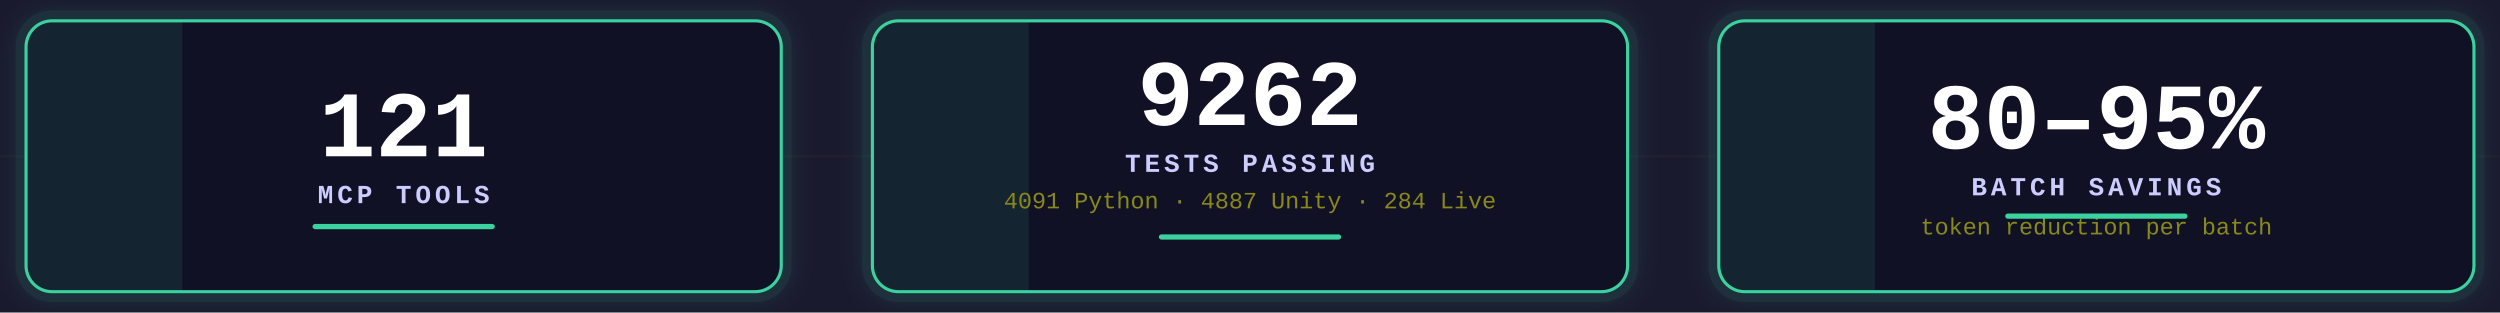
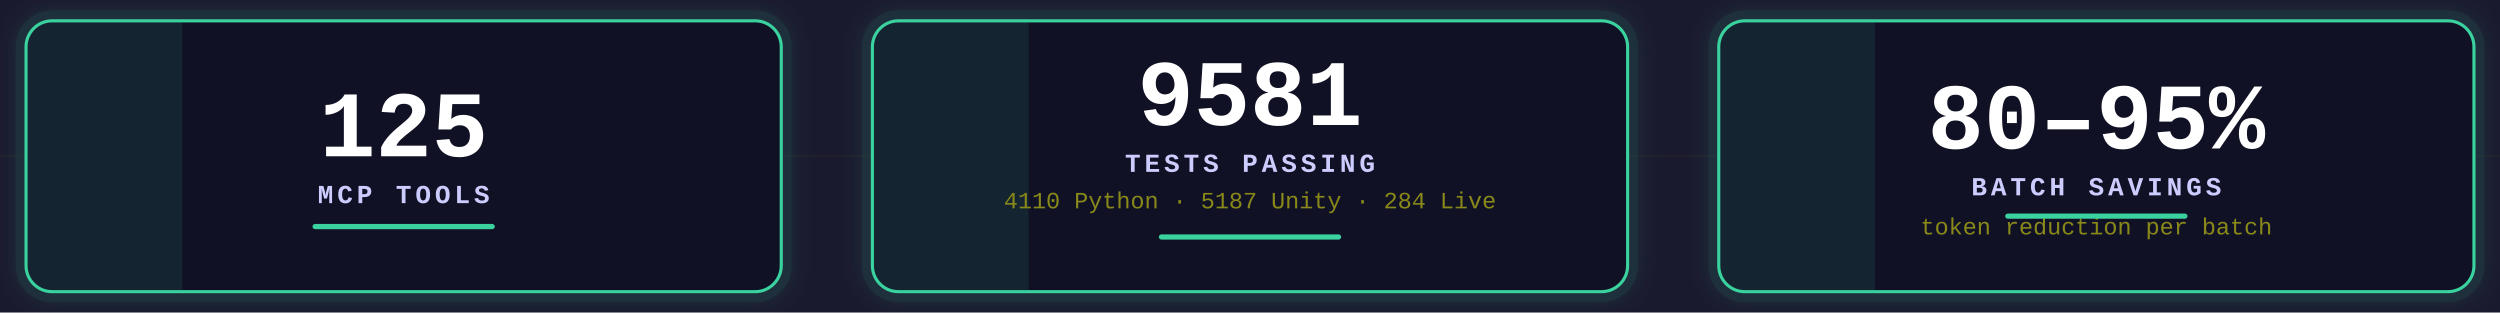
- <svg xmlns="http://www.w3.org/2000/svg" viewBox="0 0 960 120" width="960" height="120" role="img" aria-label="Unity MCP stats: 121 MCP tools, 9262 Tests (4091 Python + 4887 Unity + 284 Live), 80-95% Batch Savings">
+ <svg xmlns="http://www.w3.org/2000/svg" viewBox="0 0 960 120" width="960" height="120" role="img" aria-label="Unity MCP stats: 125 MCP tools, 9581 Tests (4110 Python + 5187 Unity + 284 Live), 80-95% Batch Savings">
  <defs>
    <filter id="sg" x="-25%" y="-30%" width="150%" height="160%">
      <feGaussianBlur stdDeviation="4" result="b" />
      <feMerge>
        <feMergeNode in="b" />
        <feMergeNode in="SourceGraphic" />
      </feMerge>
    </filter>
    <clipPath id="c1">
      <rect x="10" y="8" width="290" height="104" rx="10" />
    </clipPath>
    <clipPath id="c2">
      <rect x="335" y="8" width="290" height="104" rx="10" />
    </clipPath>
    <clipPath id="c3">
      <rect x="660" y="8" width="290" height="104" rx="10" />
    </clipPath>
  </defs>
  <rect width="960" height="120" fill="#1a1a2e" />
  <line x1="0" y1="60" x2="960" y2="60" stroke="#888919" stroke-opacity="0.05" stroke-width="1" />
  <rect x="10" y="8" width="290" height="104" rx="10" fill="none" stroke="#3ad29f" stroke-width="8" opacity="0.12" filter="url(#sg)">
    <animate attributeName="opacity" values="0.25;0.7;0.25" dur="3s" repeatCount="indefinite" begin="0s" />
  </rect>
  <rect x="10" y="8" width="290" height="104" rx="10" fill="#111125" />
  <rect x="10" y="8" width="290" height="104" rx="10" fill="none" stroke="#3ad29f" stroke-width="1.2" />
  <g clip-path="url(#c1)">
    <rect x="10" y="8" width="60" height="104" fill="#3ad29f" fill-opacity="0.10">
      <animateTransform attributeName="transform" type="translate" values="-100,0;400,0" dur="3s" repeatCount="indefinite" begin="0s" />
    </rect>
  </g>
-   <text x="155" y="60" text-anchor="middle" font-family="ui-monospace,SFMono-Regular,'SF Mono',Menlo,Consolas,'Liberation Mono',monospace" font-size="36" font-weight="700" fill="#ffffff">121</text>
+   <text x="155" y="60" text-anchor="middle" font-family="ui-monospace,SFMono-Regular,'SF Mono',Menlo,Consolas,'Liberation Mono',monospace" font-size="36" font-weight="700" fill="#ffffff">125</text>
  <text x="155" y="78" text-anchor="middle" font-family="ui-monospace,SFMono-Regular,'SF Mono',Menlo,Consolas,'Liberation Mono',monospace" font-size="10" font-weight="700" fill="#ccccff" letter-spacing="1.5">MCP TOOLS</text>
  <rect x="120" y="86" width="70" height="2" rx="1" fill="#3ad29f">
    <animate attributeName="opacity" values="0.6;1;0.6" dur="2s" repeatCount="indefinite" begin="0s" />
  </rect>
  <rect x="335" y="8" width="290" height="104" rx="10" fill="none" stroke="#3ad29f" stroke-width="8" opacity="0.12" filter="url(#sg)">
    <animate attributeName="opacity" values="0.25;0.7;0.25" dur="3s" repeatCount="indefinite" begin="0.6s" />
  </rect>
  <rect x="335" y="8" width="290" height="104" rx="10" fill="#111125" />
  <rect x="335" y="8" width="290" height="104" rx="10" fill="none" stroke="#3ad29f" stroke-width="1.2" />
  <g clip-path="url(#c2)">
    <rect x="335" y="8" width="60" height="104" fill="#3ad29f" fill-opacity="0.10">
      <animateTransform attributeName="transform" type="translate" values="-100,0;400,0" dur="3s" repeatCount="indefinite" begin="0.5s" />
    </rect>
  </g>
-   <text x="480" y="48" text-anchor="middle" font-family="ui-monospace,SFMono-Regular,'SF Mono',Menlo,Consolas,'Liberation Mono',monospace" font-size="36" font-weight="700" fill="#ffffff">9262</text>
+   <text x="480" y="48" text-anchor="middle" font-family="ui-monospace,SFMono-Regular,'SF Mono',Menlo,Consolas,'Liberation Mono',monospace" font-size="36" font-weight="700" fill="#ffffff">9581</text>
  <text x="480" y="66" text-anchor="middle" font-family="ui-monospace,SFMono-Regular,'SF Mono',Menlo,Consolas,'Liberation Mono',monospace" font-size="10" font-weight="700" fill="#ccccff" letter-spacing="1.5">TESTS PASSING</text>
-   <text x="480" y="80" text-anchor="middle" font-family="ui-monospace,SFMono-Regular,'SF Mono',Menlo,Consolas,'Liberation Mono',monospace" font-size="9" fill="#888919">4091 Python · 4887 Unity · 284 Live</text>
+   <text x="480" y="80" text-anchor="middle" font-family="ui-monospace,SFMono-Regular,'SF Mono',Menlo,Consolas,'Liberation Mono',monospace" font-size="9" fill="#888919">4110 Python · 5187 Unity · 284 Live</text>
  <rect x="445" y="90" width="70" height="2" rx="1" fill="#3ad29f">
    <animate attributeName="opacity" values="0.6;1;0.6" dur="2s" repeatCount="indefinite" begin="0.4s" />
  </rect>
  <rect x="660" y="8" width="290" height="104" rx="10" fill="none" stroke="#3ad29f" stroke-width="8" opacity="0.12" filter="url(#sg)">
    <animate attributeName="opacity" values="0.25;0.7;0.25" dur="3s" repeatCount="indefinite" begin="1.2s" />
  </rect>
  <rect x="660" y="8" width="290" height="104" rx="10" fill="#111125" />
  <rect x="660" y="8" width="290" height="104" rx="10" fill="none" stroke="#3ad29f" stroke-width="1.2" />
  <g clip-path="url(#c3)">
    <rect x="660" y="8" width="60" height="104" fill="#3ad29f" fill-opacity="0.10">
      <animateTransform attributeName="transform" type="translate" values="-100,0;400,0" dur="3s" repeatCount="indefinite" begin="1.0s" />
    </rect>
  </g>
  <text x="805" y="57" text-anchor="middle" font-family="ui-monospace,SFMono-Regular,'SF Mono',Menlo,Consolas,'Liberation Mono',monospace" font-size="36" font-weight="700" fill="#ffffff">80–95%</text>
  <text x="805" y="75" text-anchor="middle" font-family="ui-monospace,SFMono-Regular,'SF Mono',Menlo,Consolas,'Liberation Mono',monospace" font-size="10" font-weight="700" fill="#ccccff" letter-spacing="1.5">BATCH SAVINGS</text>
  <text x="805" y="90" text-anchor="middle" font-family="ui-monospace,SFMono-Regular,'SF Mono',Menlo,Consolas,'Liberation Mono',monospace" font-size="9" fill="#888919">token reduction per batch</text>
  <rect x="770" y="82" width="70" height="2" rx="1" fill="#3ad29f">
    <animate attributeName="opacity" values="0.6;1;0.6" dur="2s" repeatCount="indefinite" begin="0.8s" />
  </rect>
</svg>
